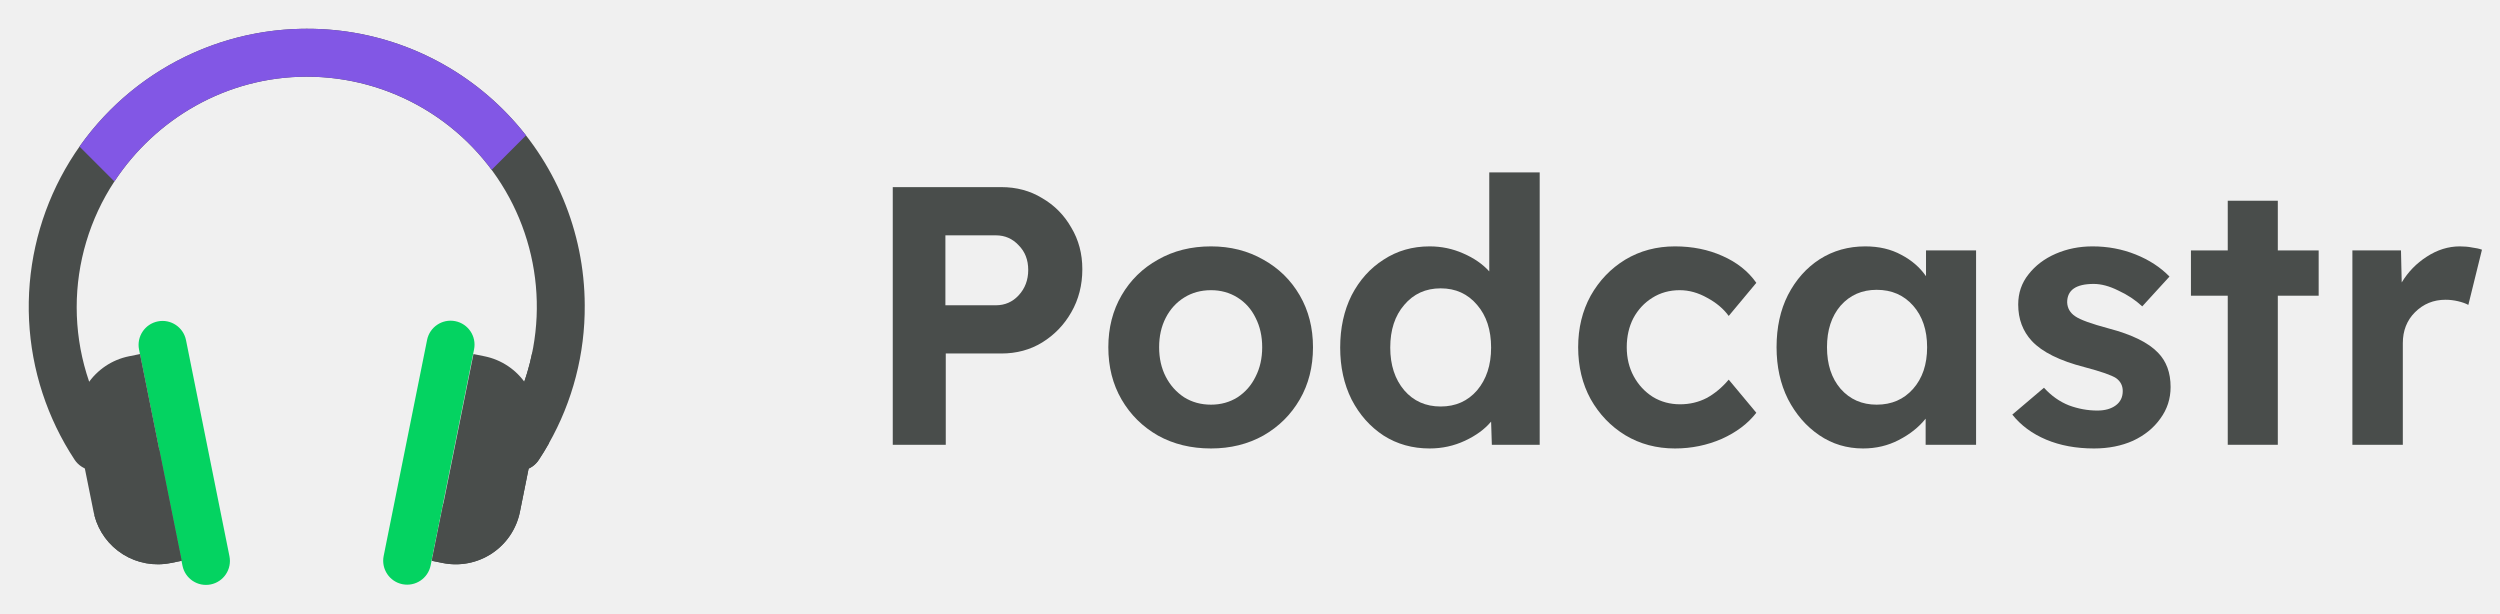
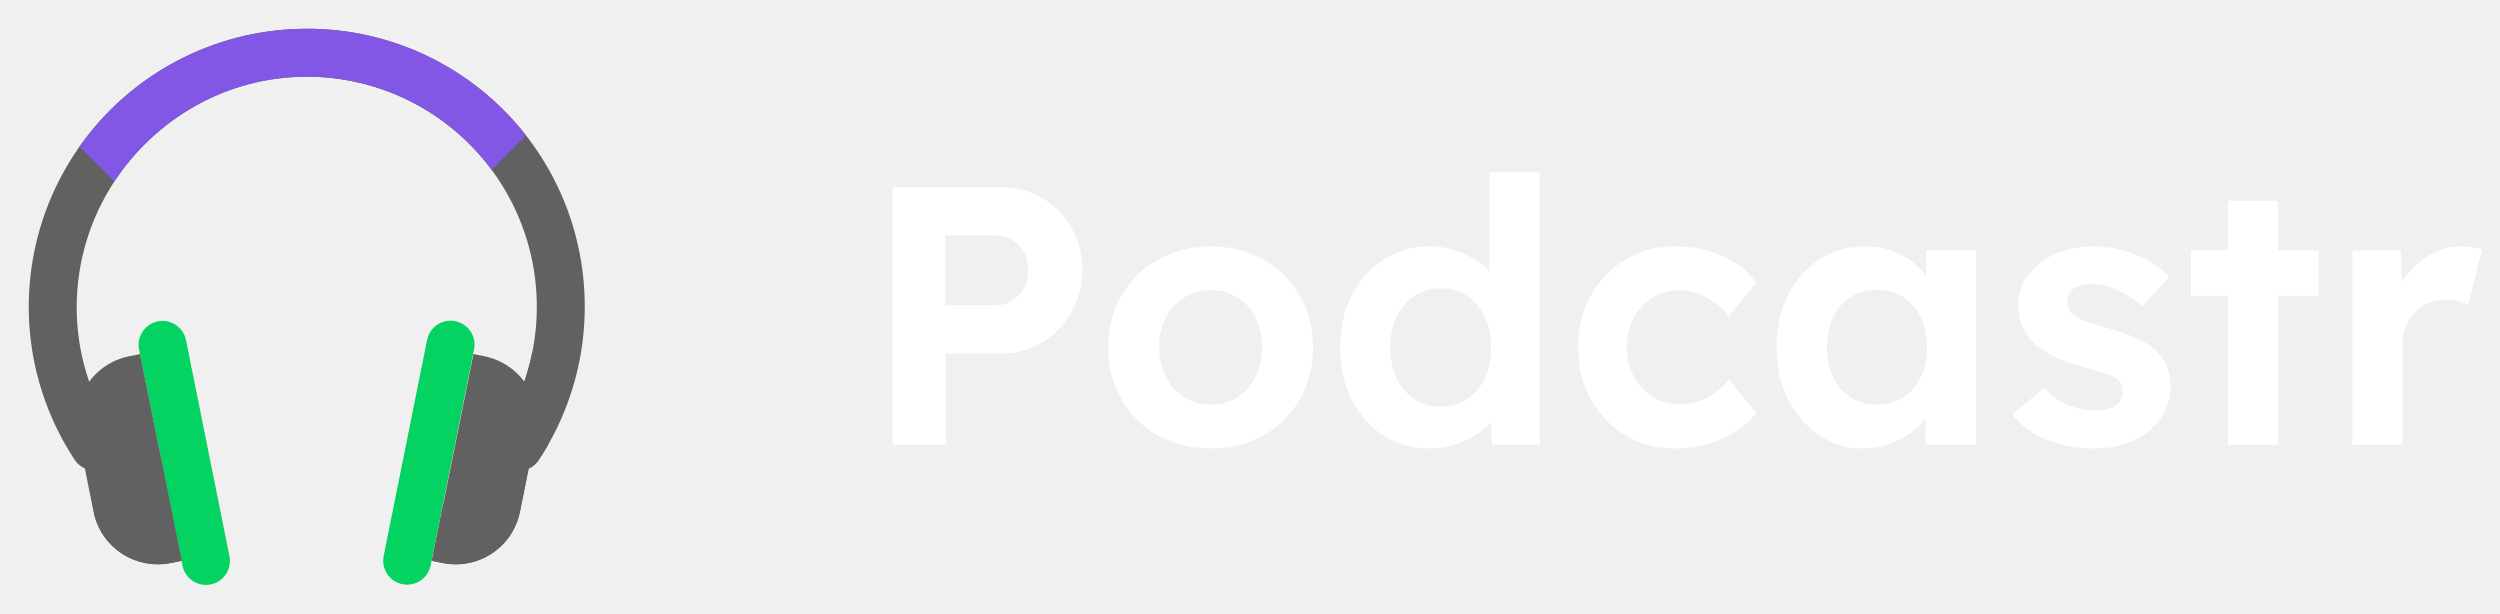
<svg xmlns="http://www.w3.org/2000/svg" width="163" height="40" viewBox="0 0 163 40" fill="none">
-   <path d="M58.208 29V12.2H65.288C66.28 12.2 67.168 12.44 67.952 12.92C68.752 13.384 69.384 14.024 69.848 14.84C70.328 15.64 70.568 16.544 70.568 17.552C70.568 18.592 70.328 19.528 69.848 20.36C69.384 21.176 68.752 21.832 67.952 22.328C67.168 22.808 66.28 23.048 65.288 23.048H61.664V29H58.208ZM61.64 19.904H64.928C65.52 19.904 66.016 19.688 66.416 19.256C66.832 18.808 67.04 18.256 67.04 17.6C67.04 16.944 66.832 16.408 66.416 15.992C66.016 15.56 65.52 15.344 64.928 15.344H61.64V19.904Z" fill="#494D4B" />
-   <path d="M78.959 29.24C77.663 29.24 76.511 28.96 75.503 28.4C74.495 27.824 73.703 27.04 73.127 26.048C72.551 25.056 72.263 23.92 72.263 22.64C72.263 21.376 72.551 20.248 73.127 19.256C73.703 18.264 74.495 17.488 75.503 16.928C76.511 16.352 77.663 16.064 78.959 16.064C80.223 16.064 81.359 16.352 82.367 16.928C83.375 17.488 84.167 18.264 84.743 19.256C85.319 20.248 85.607 21.376 85.607 22.64C85.607 23.92 85.319 25.056 84.743 26.048C84.167 27.04 83.375 27.824 82.367 28.4C81.359 28.96 80.223 29.24 78.959 29.24ZM78.959 26.384C79.599 26.384 80.175 26.224 80.687 25.904C81.199 25.568 81.591 25.12 81.863 24.56C82.151 24 82.295 23.36 82.295 22.64C82.295 21.92 82.151 21.28 81.863 20.72C81.591 20.16 81.199 19.72 80.687 19.4C80.175 19.08 79.599 18.92 78.959 18.92C78.303 18.92 77.719 19.08 77.207 19.4C76.695 19.72 76.295 20.16 76.007 20.72C75.719 21.28 75.575 21.92 75.575 22.64C75.575 23.36 75.719 24 76.007 24.56C76.295 25.12 76.695 25.568 77.207 25.904C77.719 26.224 78.303 26.384 78.959 26.384Z" fill="#494D4B" />
-   <path d="M93.212 29.24C92.092 29.24 91.092 28.96 90.212 28.4C89.332 27.824 88.636 27.04 88.124 26.048C87.628 25.056 87.38 23.928 87.38 22.664C87.38 21.384 87.628 20.248 88.124 19.256C88.636 18.264 89.332 17.488 90.212 16.928C91.092 16.352 92.092 16.064 93.212 16.064C93.98 16.064 94.708 16.216 95.396 16.52C96.1 16.824 96.668 17.216 97.1 17.696V11.24H100.388V29H97.268L97.22 27.488C96.804 27.984 96.236 28.4 95.516 28.736C94.796 29.072 94.028 29.24 93.212 29.24ZM93.932 26.504C94.908 26.504 95.7 26.152 96.308 25.448C96.916 24.728 97.22 23.8 97.22 22.664C97.22 21.512 96.916 20.584 96.308 19.88C95.7 19.16 94.908 18.8 93.932 18.8C92.956 18.8 92.164 19.16 91.556 19.88C90.948 20.584 90.644 21.512 90.644 22.664C90.644 23.8 90.948 24.728 91.556 25.448C92.164 26.152 92.956 26.504 93.932 26.504Z" fill="#494D4B" />
-   <path d="M109.208 29.24C108.008 29.24 106.928 28.952 105.968 28.376C105.024 27.8 104.272 27.016 103.712 26.024C103.168 25.032 102.896 23.904 102.896 22.64C102.896 21.392 103.168 20.272 103.712 19.28C104.272 18.288 105.024 17.504 105.968 16.928C106.928 16.352 108.008 16.064 109.208 16.064C110.344 16.064 111.376 16.272 112.304 16.688C113.248 17.104 113.984 17.688 114.512 18.44L112.712 20.6C112.376 20.136 111.912 19.744 111.32 19.424C110.728 19.088 110.128 18.92 109.52 18.92C108.848 18.92 108.248 19.088 107.72 19.424C107.208 19.744 106.8 20.184 106.496 20.744C106.208 21.304 106.064 21.936 106.064 22.64C106.064 23.344 106.216 23.976 106.52 24.536C106.824 25.096 107.24 25.544 107.768 25.88C108.296 26.2 108.888 26.36 109.544 26.36C110.168 26.36 110.744 26.224 111.272 25.952C111.8 25.664 112.28 25.264 112.712 24.752L114.512 26.912C113.968 27.616 113.216 28.184 112.256 28.616C111.296 29.032 110.28 29.24 109.208 29.24Z" fill="#494D4B" />
-   <path d="M121.472 29.24C120.416 29.24 119.464 28.952 118.616 28.376C117.768 27.8 117.088 27.016 116.576 26.024C116.08 25.032 115.832 23.904 115.832 22.64C115.832 21.344 116.08 20.208 116.576 19.232C117.088 18.24 117.776 17.464 118.64 16.904C119.52 16.344 120.512 16.064 121.616 16.064C122.512 16.064 123.296 16.248 123.968 16.616C124.64 16.968 125.176 17.432 125.576 18.008V16.328H128.84V29H125.552V27.296C125.104 27.856 124.52 28.32 123.8 28.688C123.096 29.056 122.32 29.24 121.472 29.24ZM122.36 26.384C123.336 26.384 124.128 26.04 124.736 25.352C125.344 24.664 125.648 23.76 125.648 22.64C125.648 21.52 125.344 20.616 124.736 19.928C124.128 19.24 123.336 18.896 122.36 18.896C121.4 18.896 120.616 19.24 120.008 19.928C119.416 20.616 119.12 21.52 119.12 22.64C119.12 23.76 119.416 24.664 120.008 25.352C120.616 26.04 121.4 26.384 122.36 26.384Z" fill="#494D4B" />
-   <path d="M136.531 29.24C135.363 29.24 134.323 29.048 133.411 28.664C132.499 28.28 131.763 27.736 131.203 27.032L133.267 25.28C133.747 25.808 134.291 26.192 134.899 26.432C135.507 26.656 136.123 26.768 136.747 26.768C137.243 26.768 137.643 26.656 137.947 26.432C138.251 26.208 138.403 25.896 138.403 25.496C138.403 25.144 138.259 24.864 137.971 24.656C137.683 24.464 136.995 24.224 135.907 23.936C134.291 23.52 133.147 22.952 132.475 22.232C131.883 21.592 131.587 20.8 131.587 19.856C131.587 19.104 131.811 18.448 132.259 17.888C132.707 17.312 133.299 16.864 134.035 16.544C134.771 16.224 135.571 16.064 136.435 16.064C137.427 16.064 138.363 16.24 139.243 16.592C140.123 16.944 140.859 17.424 141.451 18.032L139.675 19.976C139.227 19.56 138.707 19.216 138.115 18.944C137.539 18.656 137.003 18.512 136.507 18.512C135.355 18.512 134.779 18.912 134.779 19.712C134.795 20.096 134.971 20.4 135.307 20.624C135.627 20.848 136.355 21.112 137.491 21.416C139.011 21.816 140.083 22.344 140.707 23C141.251 23.56 141.523 24.304 141.523 25.232C141.523 26 141.299 26.688 140.851 27.296C140.419 27.904 139.827 28.384 139.075 28.736C138.323 29.072 137.475 29.24 136.531 29.24Z" fill="#494D4B" />
-   <path d="M145.249 29V19.28H142.849V16.328H145.249V13.088H148.513V16.328H151.177V19.28H148.513V29H145.249Z" fill="#494D4B" />
-   <path d="M153.376 29V16.328H156.544L156.592 18.416C157.008 17.728 157.552 17.168 158.224 16.736C158.912 16.288 159.632 16.064 160.384 16.064C160.672 16.064 160.936 16.088 161.176 16.136C161.432 16.168 161.648 16.216 161.824 16.28L160.936 19.88C160.76 19.784 160.536 19.704 160.264 19.64C159.992 19.576 159.72 19.544 159.448 19.544C158.664 19.544 158 19.816 157.456 20.36C156.928 20.888 156.664 21.56 156.664 22.376V29H153.376Z" fill="#494D4B" />
-   <path d="M38.125 19.888C38.149 23.054 37.34 26.171 35.777 28.926C35.575 29.284 35.361 29.634 35.134 29.976C35.023 30.15 34.877 30.3 34.707 30.417C34.537 30.535 34.345 30.617 34.142 30.66C33.94 30.702 33.731 30.704 33.528 30.666C33.325 30.627 33.132 30.548 32.959 30.434C32.786 30.32 32.638 30.173 32.523 30.001C32.408 29.83 32.328 29.637 32.288 29.434C32.247 29.231 32.248 29.022 32.289 28.82C32.33 28.617 32.411 28.424 32.527 28.253C34.019 25.99 34.868 23.364 34.987 20.656C35.105 17.948 34.488 15.259 33.2 12.874C31.912 10.489 30.002 8.497 27.673 7.111C25.344 5.724 22.683 4.995 19.972 5C14.762 5.01 10.142 7.745 7.457 11.832C5.852 14.27 4.998 17.126 5 20.045C5.003 22.964 5.863 25.818 7.473 28.253C7.701 28.599 7.782 29.022 7.699 29.427C7.616 29.834 7.375 30.19 7.029 30.418C6.683 30.646 6.261 30.728 5.855 30.645C5.449 30.561 5.092 30.32 4.864 29.974C3.079 27.265 2.054 24.127 1.895 20.887C1.737 17.647 2.451 14.424 3.962 11.553C5.474 8.683 7.729 6.271 10.491 4.569C13.253 2.868 16.421 1.938 19.664 1.878C19.778 1.876 19.891 1.875 20.005 1.875C24.795 1.865 29.393 3.756 32.791 7.133C36.188 10.511 38.106 15.098 38.125 19.888Z" fill="#494D4B" />
+   <path d="M58.208 29V12.2H65.288C66.28 12.2 67.168 12.44 67.952 12.92C68.752 13.384 69.384 14.024 69.848 14.84C70.328 15.64 70.568 16.544 70.568 17.552C70.568 18.592 70.328 19.528 69.848 20.36C69.384 21.176 68.752 21.832 67.952 22.328C67.168 22.808 66.28 23.048 65.288 23.048H61.664V29H58.208ZM61.64 19.904H64.928C65.52 19.904 66.016 19.688 66.416 19.256C66.832 18.808 67.04 18.256 67.04 17.6C67.04 16.944 66.832 16.408 66.416 15.992C66.016 15.56 65.52 15.344 64.928 15.344H61.64V19.904Z" fill="#fff" />
+   <path d="M78.959 29.24C77.663 29.24 76.511 28.96 75.503 28.4C74.495 27.824 73.703 27.04 73.127 26.048C72.551 25.056 72.263 23.92 72.263 22.64C72.263 21.376 72.551 20.248 73.127 19.256C73.703 18.264 74.495 17.488 75.503 16.928C76.511 16.352 77.663 16.064 78.959 16.064C80.223 16.064 81.359 16.352 82.367 16.928C83.375 17.488 84.167 18.264 84.743 19.256C85.319 20.248 85.607 21.376 85.607 22.64C85.607 23.92 85.319 25.056 84.743 26.048C84.167 27.04 83.375 27.824 82.367 28.4C81.359 28.96 80.223 29.24 78.959 29.24ZM78.959 26.384C79.599 26.384 80.175 26.224 80.687 25.904C81.199 25.568 81.591 25.12 81.863 24.56C82.151 24 82.295 23.36 82.295 22.64C82.295 21.92 82.151 21.28 81.863 20.72C81.591 20.16 81.199 19.72 80.687 19.4C80.175 19.08 79.599 18.92 78.959 18.92C78.303 18.92 77.719 19.08 77.207 19.4C76.695 19.72 76.295 20.16 76.007 20.72C75.719 21.28 75.575 21.92 75.575 22.64C75.575 23.36 75.719 24 76.007 24.56C76.295 25.12 76.695 25.568 77.207 25.904C77.719 26.224 78.303 26.384 78.959 26.384Z" fill="#fff" />
+   <path d="M93.212 29.24C92.092 29.24 91.092 28.96 90.212 28.4C89.332 27.824 88.636 27.04 88.124 26.048C87.628 25.056 87.38 23.928 87.38 22.664C87.38 21.384 87.628 20.248 88.124 19.256C88.636 18.264 89.332 17.488 90.212 16.928C91.092 16.352 92.092 16.064 93.212 16.064C93.98 16.064 94.708 16.216 95.396 16.52C96.1 16.824 96.668 17.216 97.1 17.696V11.24H100.388V29H97.268L97.22 27.488C96.804 27.984 96.236 28.4 95.516 28.736C94.796 29.072 94.028 29.24 93.212 29.24ZM93.932 26.504C94.908 26.504 95.7 26.152 96.308 25.448C96.916 24.728 97.22 23.8 97.22 22.664C97.22 21.512 96.916 20.584 96.308 19.88C95.7 19.16 94.908 18.8 93.932 18.8C92.956 18.8 92.164 19.16 91.556 19.88C90.948 20.584 90.644 21.512 90.644 22.664C90.644 23.8 90.948 24.728 91.556 25.448C92.164 26.152 92.956 26.504 93.932 26.504Z" fill="#fff" />
+   <path d="M109.208 29.24C108.008 29.24 106.928 28.952 105.968 28.376C105.024 27.8 104.272 27.016 103.712 26.024C103.168 25.032 102.896 23.904 102.896 22.64C102.896 21.392 103.168 20.272 103.712 19.28C104.272 18.288 105.024 17.504 105.968 16.928C106.928 16.352 108.008 16.064 109.208 16.064C110.344 16.064 111.376 16.272 112.304 16.688C113.248 17.104 113.984 17.688 114.512 18.44L112.712 20.6C112.376 20.136 111.912 19.744 111.32 19.424C110.728 19.088 110.128 18.92 109.52 18.92C108.848 18.92 108.248 19.088 107.72 19.424C107.208 19.744 106.8 20.184 106.496 20.744C106.208 21.304 106.064 21.936 106.064 22.64C106.064 23.344 106.216 23.976 106.52 24.536C106.824 25.096 107.24 25.544 107.768 25.88C108.296 26.2 108.888 26.36 109.544 26.36C110.168 26.36 110.744 26.224 111.272 25.952C111.8 25.664 112.28 25.264 112.712 24.752L114.512 26.912C113.968 27.616 113.216 28.184 112.256 28.616C111.296 29.032 110.28 29.24 109.208 29.24Z" fill="#fff" />
+   <path d="M121.472 29.24C120.416 29.24 119.464 28.952 118.616 28.376C117.768 27.8 117.088 27.016 116.576 26.024C116.08 25.032 115.832 23.904 115.832 22.64C115.832 21.344 116.08 20.208 116.576 19.232C117.088 18.24 117.776 17.464 118.64 16.904C119.52 16.344 120.512 16.064 121.616 16.064C122.512 16.064 123.296 16.248 123.968 16.616C124.64 16.968 125.176 17.432 125.576 18.008V16.328H128.84V29H125.552V27.296C125.104 27.856 124.52 28.32 123.8 28.688C123.096 29.056 122.32 29.24 121.472 29.24ZM122.36 26.384C123.336 26.384 124.128 26.04 124.736 25.352C125.344 24.664 125.648 23.76 125.648 22.64C125.648 21.52 125.344 20.616 124.736 19.928C124.128 19.24 123.336 18.896 122.36 18.896C121.4 18.896 120.616 19.24 120.008 19.928C119.416 20.616 119.12 21.52 119.12 22.64C119.12 23.76 119.416 24.664 120.008 25.352C120.616 26.04 121.4 26.384 122.36 26.384Z" fill="#fff" />
+   <path d="M136.531 29.24C135.363 29.24 134.323 29.048 133.411 28.664C132.499 28.28 131.763 27.736 131.203 27.032L133.267 25.28C133.747 25.808 134.291 26.192 134.899 26.432C135.507 26.656 136.123 26.768 136.747 26.768C137.243 26.768 137.643 26.656 137.947 26.432C138.251 26.208 138.403 25.896 138.403 25.496C138.403 25.144 138.259 24.864 137.971 24.656C137.683 24.464 136.995 24.224 135.907 23.936C134.291 23.52 133.147 22.952 132.475 22.232C131.883 21.592 131.587 20.8 131.587 19.856C131.587 19.104 131.811 18.448 132.259 17.888C132.707 17.312 133.299 16.864 134.035 16.544C134.771 16.224 135.571 16.064 136.435 16.064C137.427 16.064 138.363 16.24 139.243 16.592C140.123 16.944 140.859 17.424 141.451 18.032L139.675 19.976C139.227 19.56 138.707 19.216 138.115 18.944C137.539 18.656 137.003 18.512 136.507 18.512C135.355 18.512 134.779 18.912 134.779 19.712C134.795 20.096 134.971 20.4 135.307 20.624C135.627 20.848 136.355 21.112 137.491 21.416C139.011 21.816 140.083 22.344 140.707 23C141.251 23.56 141.523 24.304 141.523 25.232C141.523 26 141.299 26.688 140.851 27.296C140.419 27.904 139.827 28.384 139.075 28.736C138.323 29.072 137.475 29.24 136.531 29.24Z" fill="#fff" />
+   <path d="M145.249 29V19.28H142.849V16.328H145.249V13.088H148.513V16.328H151.177V19.28H148.513V29H145.249Z" fill="#fff" />
+   <path d="M153.376 29V16.328H156.544L156.592 18.416C157.008 17.728 157.552 17.168 158.224 16.736C158.912 16.288 159.632 16.064 160.384 16.064C160.672 16.064 160.936 16.088 161.176 16.136C161.432 16.168 161.648 16.216 161.824 16.28L160.936 19.88C160.76 19.784 160.536 19.704 160.264 19.64C159.992 19.576 159.72 19.544 159.448 19.544C158.664 19.544 158 19.816 157.456 20.36C156.928 20.888 156.664 21.56 156.664 22.376V29H153.376Z" fill="#fff" />
+   <path d="M38.125 19.888C38.149 23.054 37.34 26.171 35.777 28.926C35.575 29.284 35.361 29.634 35.134 29.976C35.023 30.15 34.877 30.3 34.707 30.417C34.537 30.535 34.345 30.617 34.142 30.66C33.94 30.702 33.731 30.704 33.528 30.666C33.325 30.627 33.132 30.548 32.959 30.434C32.786 30.32 32.638 30.173 32.523 30.001C32.408 29.83 32.328 29.637 32.288 29.434C32.247 29.231 32.248 29.022 32.289 28.82C32.33 28.617 32.411 28.424 32.527 28.253C34.019 25.99 34.868 23.364 34.987 20.656C35.105 17.948 34.488 15.259 33.2 12.874C31.912 10.489 30.002 8.497 27.673 7.111C25.344 5.724 22.683 4.995 19.972 5C14.762 5.01 10.142 7.745 7.457 11.832C5.852 14.27 4.998 17.126 5 20.045C5.003 22.964 5.863 25.818 7.473 28.253C7.701 28.599 7.782 29.022 7.699 29.427C7.616 29.834 7.375 30.19 7.029 30.418C6.683 30.646 6.261 30.728 5.855 30.645C5.449 30.561 5.092 30.32 4.864 29.974C3.079 27.265 2.054 24.127 1.895 20.887C1.737 17.647 2.451 14.424 3.962 11.553C5.474 8.683 7.729 6.271 10.491 4.569C13.253 2.868 16.421 1.938 19.664 1.878C19.778 1.876 19.891 1.875 20.005 1.875C24.795 1.865 29.393 3.756 32.791 7.133C36.188 10.511 38.106 15.098 38.125 19.888Z" fill="#616161" />
  <path d="M9.066 22.794L11.898 36.882C12.068 37.728 12.891 38.275 13.737 38.105C14.582 37.935 15.13 37.112 14.96 36.266L12.128 22.179C11.958 21.333 11.135 20.785 10.289 20.955C9.444 21.125 8.896 21.949 9.066 22.794Z" fill="#04D361" />
-   <path d="M11.844 36.564L11.126 36.709C10.059 36.923 8.95 36.722 8.027 36.147C7.103 35.572 6.434 34.665 6.157 33.612C6.136 33.531 6.116 33.45 6.1 33.367L5.071 28.256C4.848 27.146 5.075 25.993 5.701 25.051C6.328 24.108 7.303 23.453 8.413 23.229L9.13 23.084L10.39 29.341L11.844 36.564Z" fill="#494D4B" />
-   <path d="M11.844 36.564L11.126 36.709C10.059 36.923 8.95 36.722 8.027 36.147C7.103 35.572 6.434 34.665 6.157 33.612C7.674 32.298 9.09 30.87 10.39 29.341L11.844 36.564Z" fill="#494D4B" />
-   <path d="M36.148 27.087L35.777 28.926C35.575 29.284 35.361 29.634 35.134 29.976C35.023 30.15 34.877 30.3 34.707 30.417C34.537 30.534 34.345 30.617 34.142 30.659C33.94 30.702 33.731 30.704 33.528 30.665C33.325 30.627 33.132 30.548 32.959 30.434C32.786 30.32 32.638 30.173 32.523 30.001C32.408 29.829 32.328 29.637 32.288 29.434C32.247 29.231 32.248 29.022 32.289 28.819C32.33 28.617 32.411 28.424 32.527 28.253C33.587 26.65 34.326 24.858 34.705 22.974C35.293 23.467 35.737 24.109 35.991 24.833C36.245 25.557 36.299 26.335 36.148 27.087Z" fill="#494D4B" />
+   <path d="M11.844 36.564L11.126 36.709C10.059 36.923 8.95 36.722 8.027 36.147C7.103 35.572 6.434 34.665 6.157 33.612C6.136 33.531 6.116 33.45 6.1 33.367L5.071 28.256C4.848 27.146 5.075 25.993 5.701 25.051C6.328 24.108 7.303 23.453 8.413 23.229L9.13 23.084L10.39 29.341L11.844 36.564Z" fill="#616161" />
+   <path d="M11.844 36.564L11.126 36.709C10.059 36.923 8.95 36.722 8.027 36.147C7.103 35.572 6.434 34.665 6.157 33.612C7.674 32.298 9.09 30.87 10.39 29.341L11.844 36.564Z" fill="#616161" />
+   <path d="M36.148 27.087L35.777 28.926C35.575 29.284 35.361 29.634 35.134 29.976C35.023 30.15 34.877 30.3 34.707 30.417C34.537 30.534 34.345 30.617 34.142 30.659C33.94 30.702 33.731 30.704 33.528 30.665C33.325 30.627 33.132 30.548 32.959 30.434C32.786 30.32 32.638 30.173 32.523 30.001C32.408 29.829 32.328 29.637 32.288 29.434C32.247 29.231 32.248 29.022 32.289 28.819C32.33 28.617 32.411 28.424 32.527 28.253C33.587 26.65 34.326 24.858 34.705 22.974C35.293 23.467 35.737 24.109 35.991 24.833C36.245 25.557 36.299 26.335 36.148 27.087Z" fill="#616161" />
  <path d="M34.295 8.83L32.054 11.071C30.657 9.182 28.836 7.649 26.737 6.594C24.638 5.54 22.321 4.993 19.972 5C14.762 5.01 10.142 7.745 7.457 11.832L5.184 9.559C6.823 7.229 8.988 5.32 11.505 3.985C14.021 2.651 16.816 1.929 19.664 1.878C19.778 1.876 19.891 1.875 20.005 1.875C22.759 1.869 25.479 2.492 27.955 3.698C30.432 4.903 32.601 6.658 34.295 8.83Z" fill="#8257E5" />
  <path d="M27.846 22.163L25.015 36.251C24.845 37.097 25.392 37.92 26.238 38.09C27.084 38.26 27.907 37.712 28.077 36.867L30.909 22.779C31.079 21.933 30.531 21.11 29.685 20.94C28.84 20.77 28.016 21.318 27.846 22.163Z" fill="#04D361" />
-   <path d="M34.929 28.256L33.9 33.367C33.677 34.477 33.022 35.452 32.079 36.079C31.137 36.705 29.984 36.932 28.874 36.709L28.156 36.564L28.9 32.871L30.869 23.084L31.587 23.229C32.697 23.453 33.672 24.108 34.299 25.05C34.386 25.18 34.465 25.314 34.536 25.453C34.982 26.315 35.12 27.304 34.929 28.256Z" fill="#494D4B" />
-   <path d="M34.929 28.256L33.9 33.367C33.677 34.477 33.022 35.452 32.079 36.079C31.137 36.705 29.984 36.932 28.874 36.709L28.156 36.564L28.9 32.871C31.04 30.609 32.93 28.122 34.536 25.453C34.982 26.315 35.12 27.304 34.929 28.256Z" fill="#494D4B" />
+   <path d="M34.929 28.256L33.9 33.367C33.677 34.477 33.022 35.452 32.079 36.079C31.137 36.705 29.984 36.932 28.874 36.709L28.156 36.564L28.9 32.871L30.869 23.084L31.587 23.229C32.697 23.453 33.672 24.108 34.299 25.05C34.386 25.18 34.465 25.314 34.536 25.453C34.982 26.315 35.12 27.304 34.929 28.256Z" fill="#616161" />
+   <path d="M34.929 28.256L33.9 33.367C33.677 34.477 33.022 35.452 32.079 36.079C31.137 36.705 29.984 36.932 28.874 36.709L28.156 36.564L28.9 32.871C31.04 30.609 32.93 28.122 34.536 25.453C34.982 26.315 35.12 27.304 34.929 28.256Z" fill="#616161" />
</svg>
